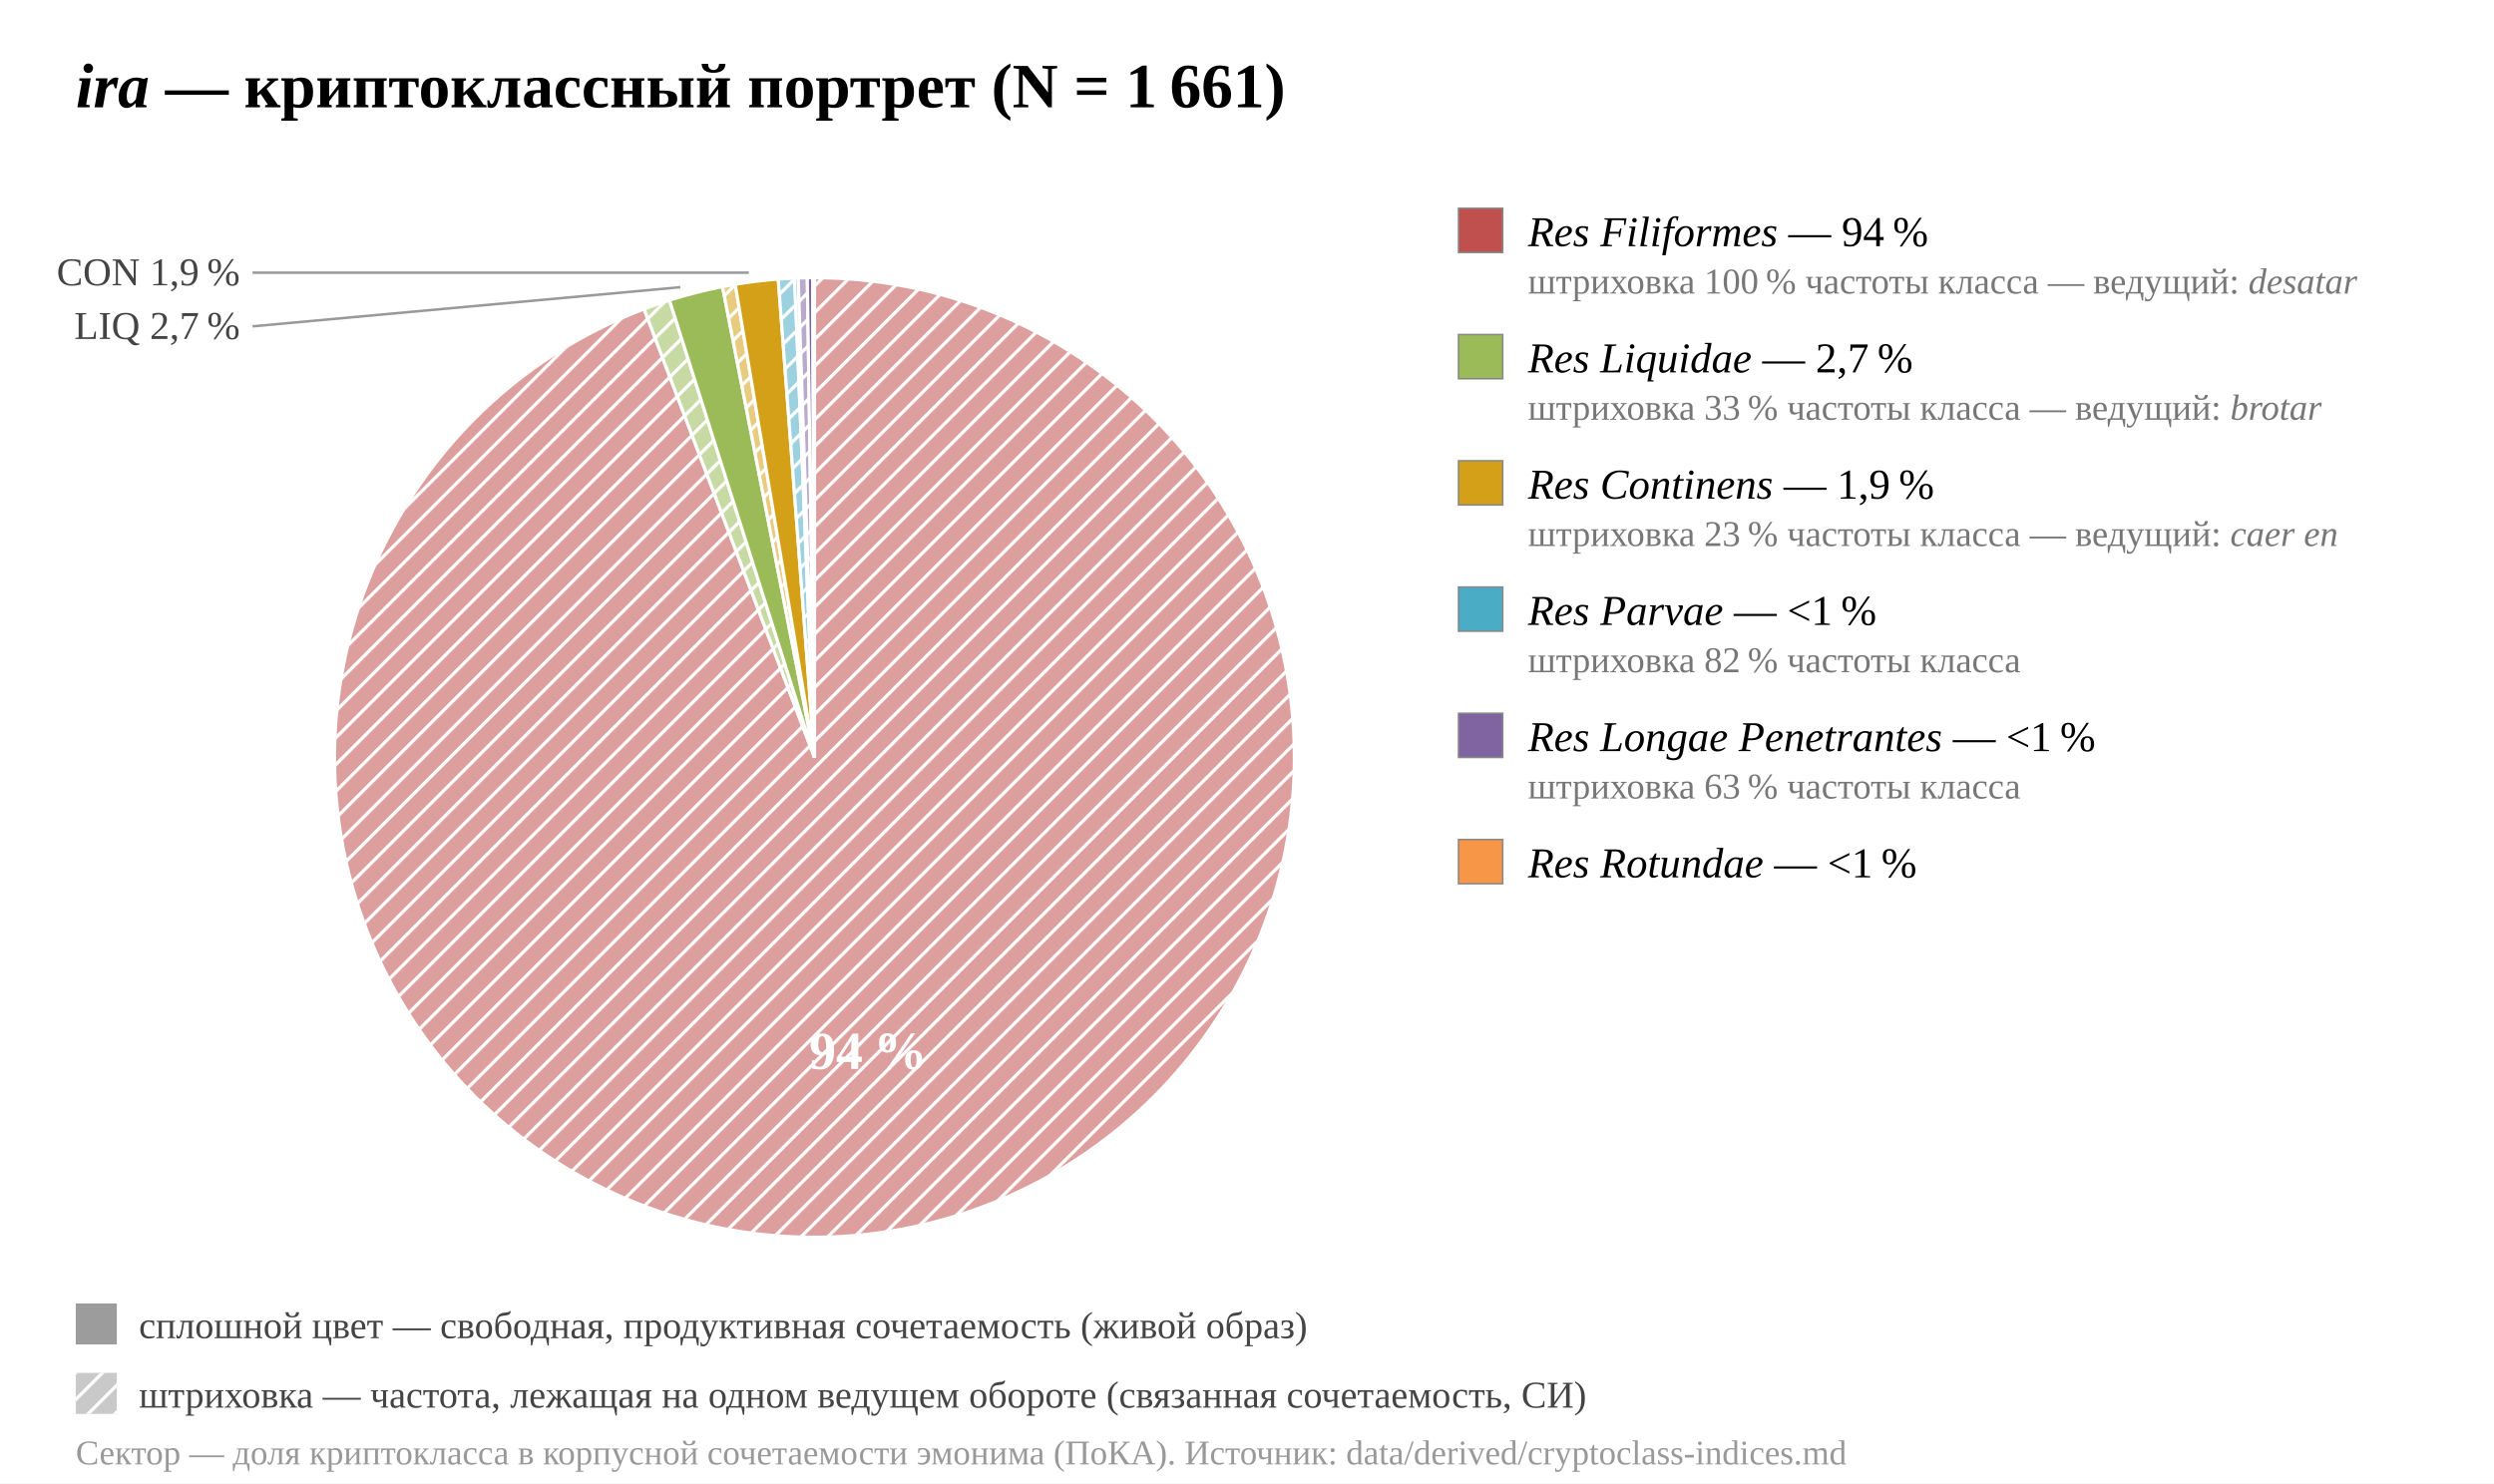
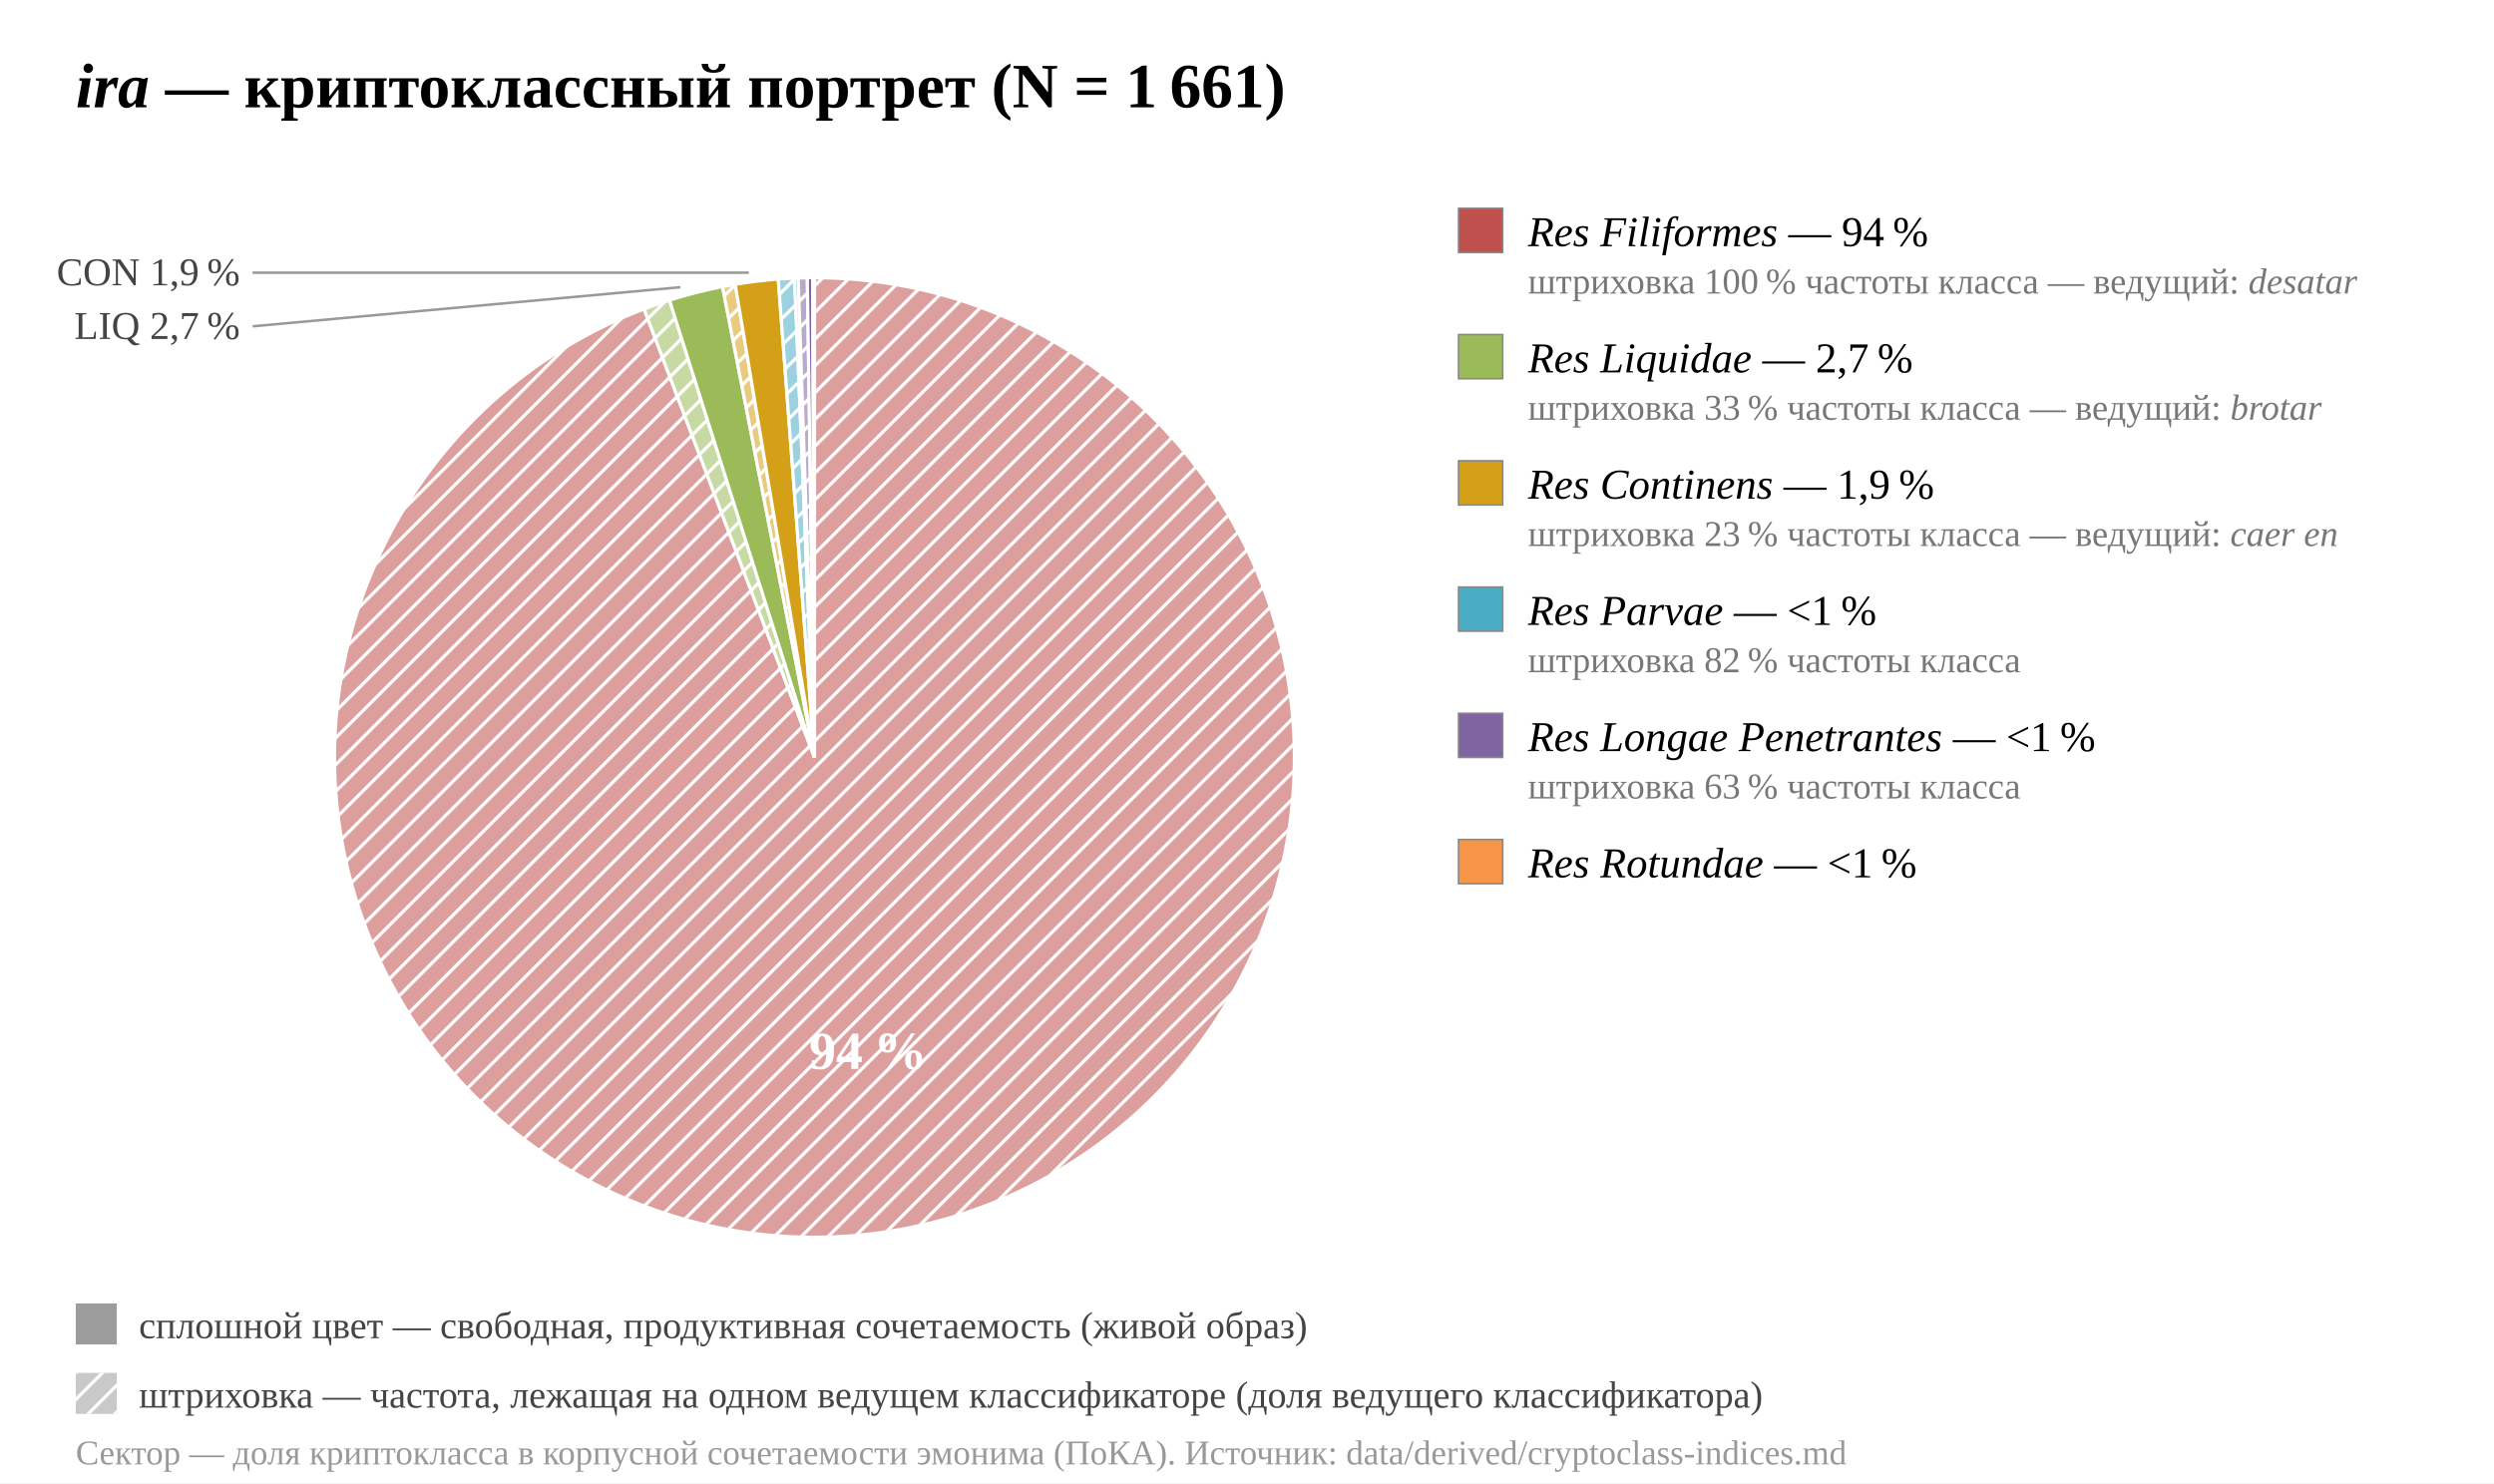
<svg xmlns="http://www.w3.org/2000/svg" width="790" height="470" viewBox="0 0 790 470" font-family="Georgia, 'Times New Roman', serif">
  <defs>
    <pattern id="hatch" width="6" height="6" patternUnits="userSpaceOnUse" patternTransform="rotate(45)">
      <line x1="0" y1="0" x2="0" y2="6" stroke="#ffffff" stroke-width="2.1" />
    </pattern>
  </defs>
  <rect width="790" height="470" fill="#ffffff" />
  <text x="24" y="34" font-size="20" font-weight="bold">
    <tspan font-style="italic">ira</tspan> — криптоклассный портрет (N = 1 661)</text>
  <path d="M 258 240 L 258.00 88.00 A 152 152 0 1 1 204.01 97.91 Z" fill="#c0504d" fill-opacity="0.55" stroke="#ffffff" stroke-width="1" />
  <path d="M 258 240 L 258.00 88.00 A 152 152 0 1 1 204.01 97.91 Z" fill="url(#hatch)" stroke="none" />
  <text x="275.0" y="338.7" font-size="17" font-weight="bold" fill="#ffffff" text-anchor="middle">94 %</text>
  <path d="M 258 240 L 204.01 97.91 A 152 152 0 0 1 212.07 95.11 Z" fill="#9bbb59" fill-opacity="0.55" stroke="#ffffff" stroke-width="1" />
  <path d="M 258 240 L 204.01 97.91 A 152 152 0 0 1 212.07 95.11 Z" fill="url(#hatch)" stroke="none" />
  <path d="M 258 240 L 212.07 95.11 A 152 152 0 0 1 228.86 90.82 Z" fill="#9bbb59" stroke="#ffffff" stroke-width="1" />
  <path d="M 258 240 L 228.86 90.82 A 152 152 0 0 1 232.89 90.09 Z" fill="#d4a017" fill-opacity="0.55" stroke="#ffffff" stroke-width="1" />
  <path d="M 258 240 L 228.86 90.82 A 152 152 0 0 1 232.89 90.09 Z" fill="url(#hatch)" stroke="none" />
  <path d="M 258 240 L 232.89 90.09 A 152 152 0 0 1 246.51 88.43 Z" fill="#d4a017" stroke="#ffffff" stroke-width="1" />
  <path d="M 258 240 L 246.51 88.43 A 152 152 0 0 1 251.69 88.13 Z" fill="#4bacc6" fill-opacity="0.55" stroke="#ffffff" stroke-width="1" />
  <path d="M 258 240 L 246.51 88.43 A 152 152 0 0 1 251.69 88.13 Z" fill="url(#hatch)" stroke="none" />
  <path d="M 258 240 L 251.69 88.13 A 152 152 0 0 1 252.83 88.09 Z" fill="#4bacc6" stroke="#ffffff" stroke-width="1" />
  <path d="M 258 240 L 252.83 88.09 A 152 152 0 0 1 255.72 88.02 Z" fill="#8064a2" fill-opacity="0.55" stroke="#ffffff" stroke-width="1" />
  <path d="M 258 240 L 252.83 88.09 A 152 152 0 0 1 255.72 88.02 Z" fill="url(#hatch)" stroke="none" />
  <path d="M 258 240 L 255.72 88.02 A 152 152 0 0 1 257.43 88.00 Z" fill="#8064a2" stroke="#ffffff" stroke-width="1" />
  <path d="M 258 240 L 257.43 88.00 A 152 152 0 0 1 258.00 88.00 Z" fill="#f79646" fill-opacity="0.55" stroke="#ffffff" stroke-width="1" />
  <path d="M 258 240 L 257.43 88.00 A 152 152 0 0 1 258.00 88.00 Z" fill="url(#hatch)" stroke="none" />
  <line x1="237.2" y1="86.4" x2="80.0" y2="86.4" stroke="#999999" stroke-width="0.8" />
  <text x="76.0" y="90.4" font-size="12.5" fill="#444444" text-anchor="end">CON 1,9 %</text>
  <line x1="215.5" y1="91.0" x2="80.0" y2="103.4" stroke="#999999" stroke-width="0.8" />
  <text x="76.0" y="107.4" font-size="12.5" fill="#444444" text-anchor="end">LIQ 2,7 %</text>
  <rect x="462" y="66" width="14" height="14" fill="#c0504d" stroke="#888888" stroke-width="0.5" />
  <text x="484" y="78" font-size="13.5">
    <tspan font-style="italic">Res Filiformes</tspan> — 94 %</text>
  <text x="484" y="93" font-size="11.5" fill="#777777">штриховка 100 % частоты класса — ведущий: <tspan font-style="italic">desatar</tspan>
  </text>
  <rect x="462" y="106" width="14" height="14" fill="#9bbb59" stroke="#888888" stroke-width="0.5" />
  <text x="484" y="118" font-size="13.5">
    <tspan font-style="italic">Res Liquidae</tspan> — 2,7 %</text>
  <text x="484" y="133" font-size="11.5" fill="#777777">штриховка 33 % частоты класса — ведущий: <tspan font-style="italic">brotar</tspan>
  </text>
  <rect x="462" y="146" width="14" height="14" fill="#d4a017" stroke="#888888" stroke-width="0.5" />
  <text x="484" y="158" font-size="13.5">
    <tspan font-style="italic">Res Continens</tspan> — 1,9 %</text>
  <text x="484" y="173" font-size="11.5" fill="#777777">штриховка 23 % частоты класса — ведущий: <tspan font-style="italic">caer en</tspan>
  </text>
  <rect x="462" y="186" width="14" height="14" fill="#4bacc6" stroke="#888888" stroke-width="0.5" />
  <text x="484" y="198" font-size="13.5">
    <tspan font-style="italic">Res Parvae</tspan> — &lt;1 %</text>
  <text x="484" y="213" font-size="11.5" fill="#777777">штриховка 82 % частоты класса</text>
  <rect x="462" y="226" width="14" height="14" fill="#8064a2" stroke="#888888" stroke-width="0.5" />
  <text x="484" y="238" font-size="13.5">
    <tspan font-style="italic">Res Longae Penetrantes</tspan> — &lt;1 %</text>
  <text x="484" y="253" font-size="11.5" fill="#777777">штриховка 63 % частоты класса</text>
  <rect x="462" y="266" width="14" height="14" fill="#f79646" stroke="#888888" stroke-width="0.5" />
  <text x="484" y="278" font-size="13.5">
    <tspan font-style="italic">Res Rotundae</tspan> — &lt;1 %</text>
  <rect x="24" y="413" width="13" height="13" fill="#9c9c9c" />
  <text x="44" y="424" font-size="12" fill="#444444">сплошной цвет — свободная, продуктивная сочетаемость (живой образ)</text>
  <rect x="24" y="435" width="13" height="13" fill="#9c9c9c" fill-opacity="0.55" />
  <rect x="24" y="435" width="13" height="13" fill="url(#hatch)" />
-   <text x="44" y="446" font-size="12" fill="#444444">штриховка — частота, лежащая на одном ведущем обороте (связанная сочетаемость, СИ)</text>
+   <text x="44" y="446" font-size="12" fill="#444444">штриховка — частота, лежащая на одном ведущем классификаторе (доля ведущего классификатора)</text>
  <text x="24" y="464" font-size="11" fill="#999999">Сектор — доля криптокласса в корпусной сочетаемости эмонима (ПоКА). Источник: data/derived/cryptoclass-indices.md</text>
</svg>
